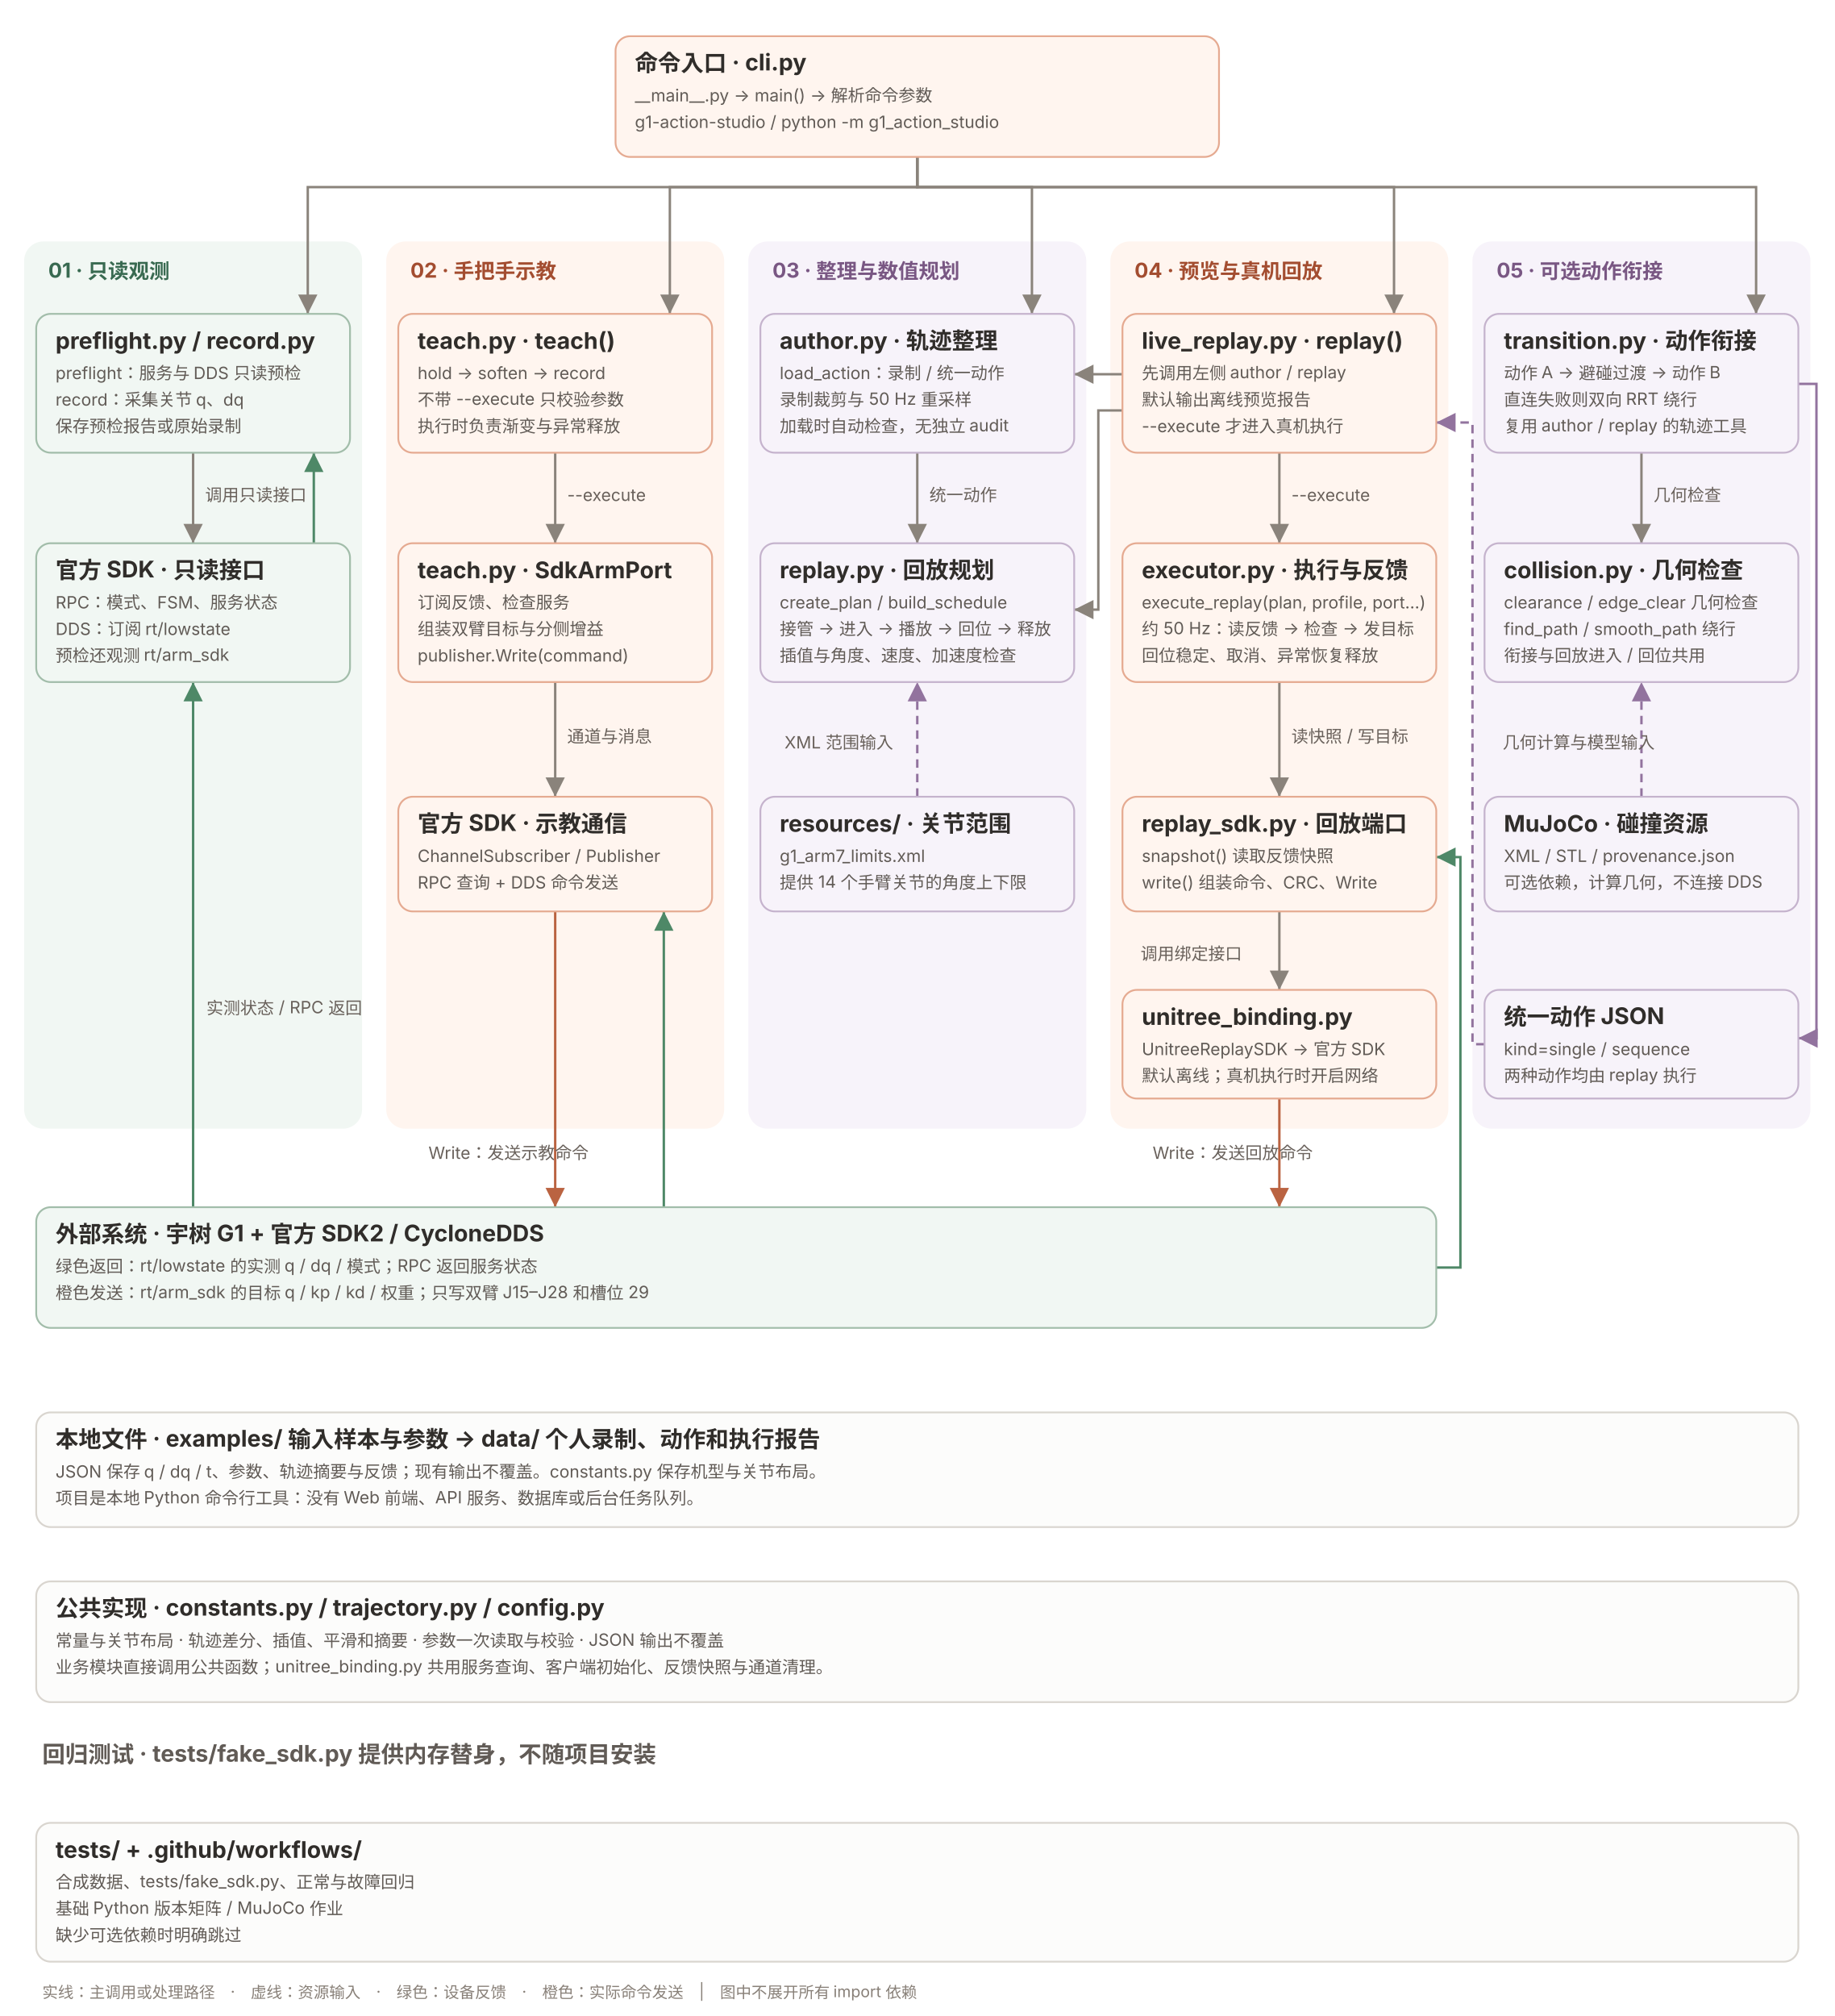
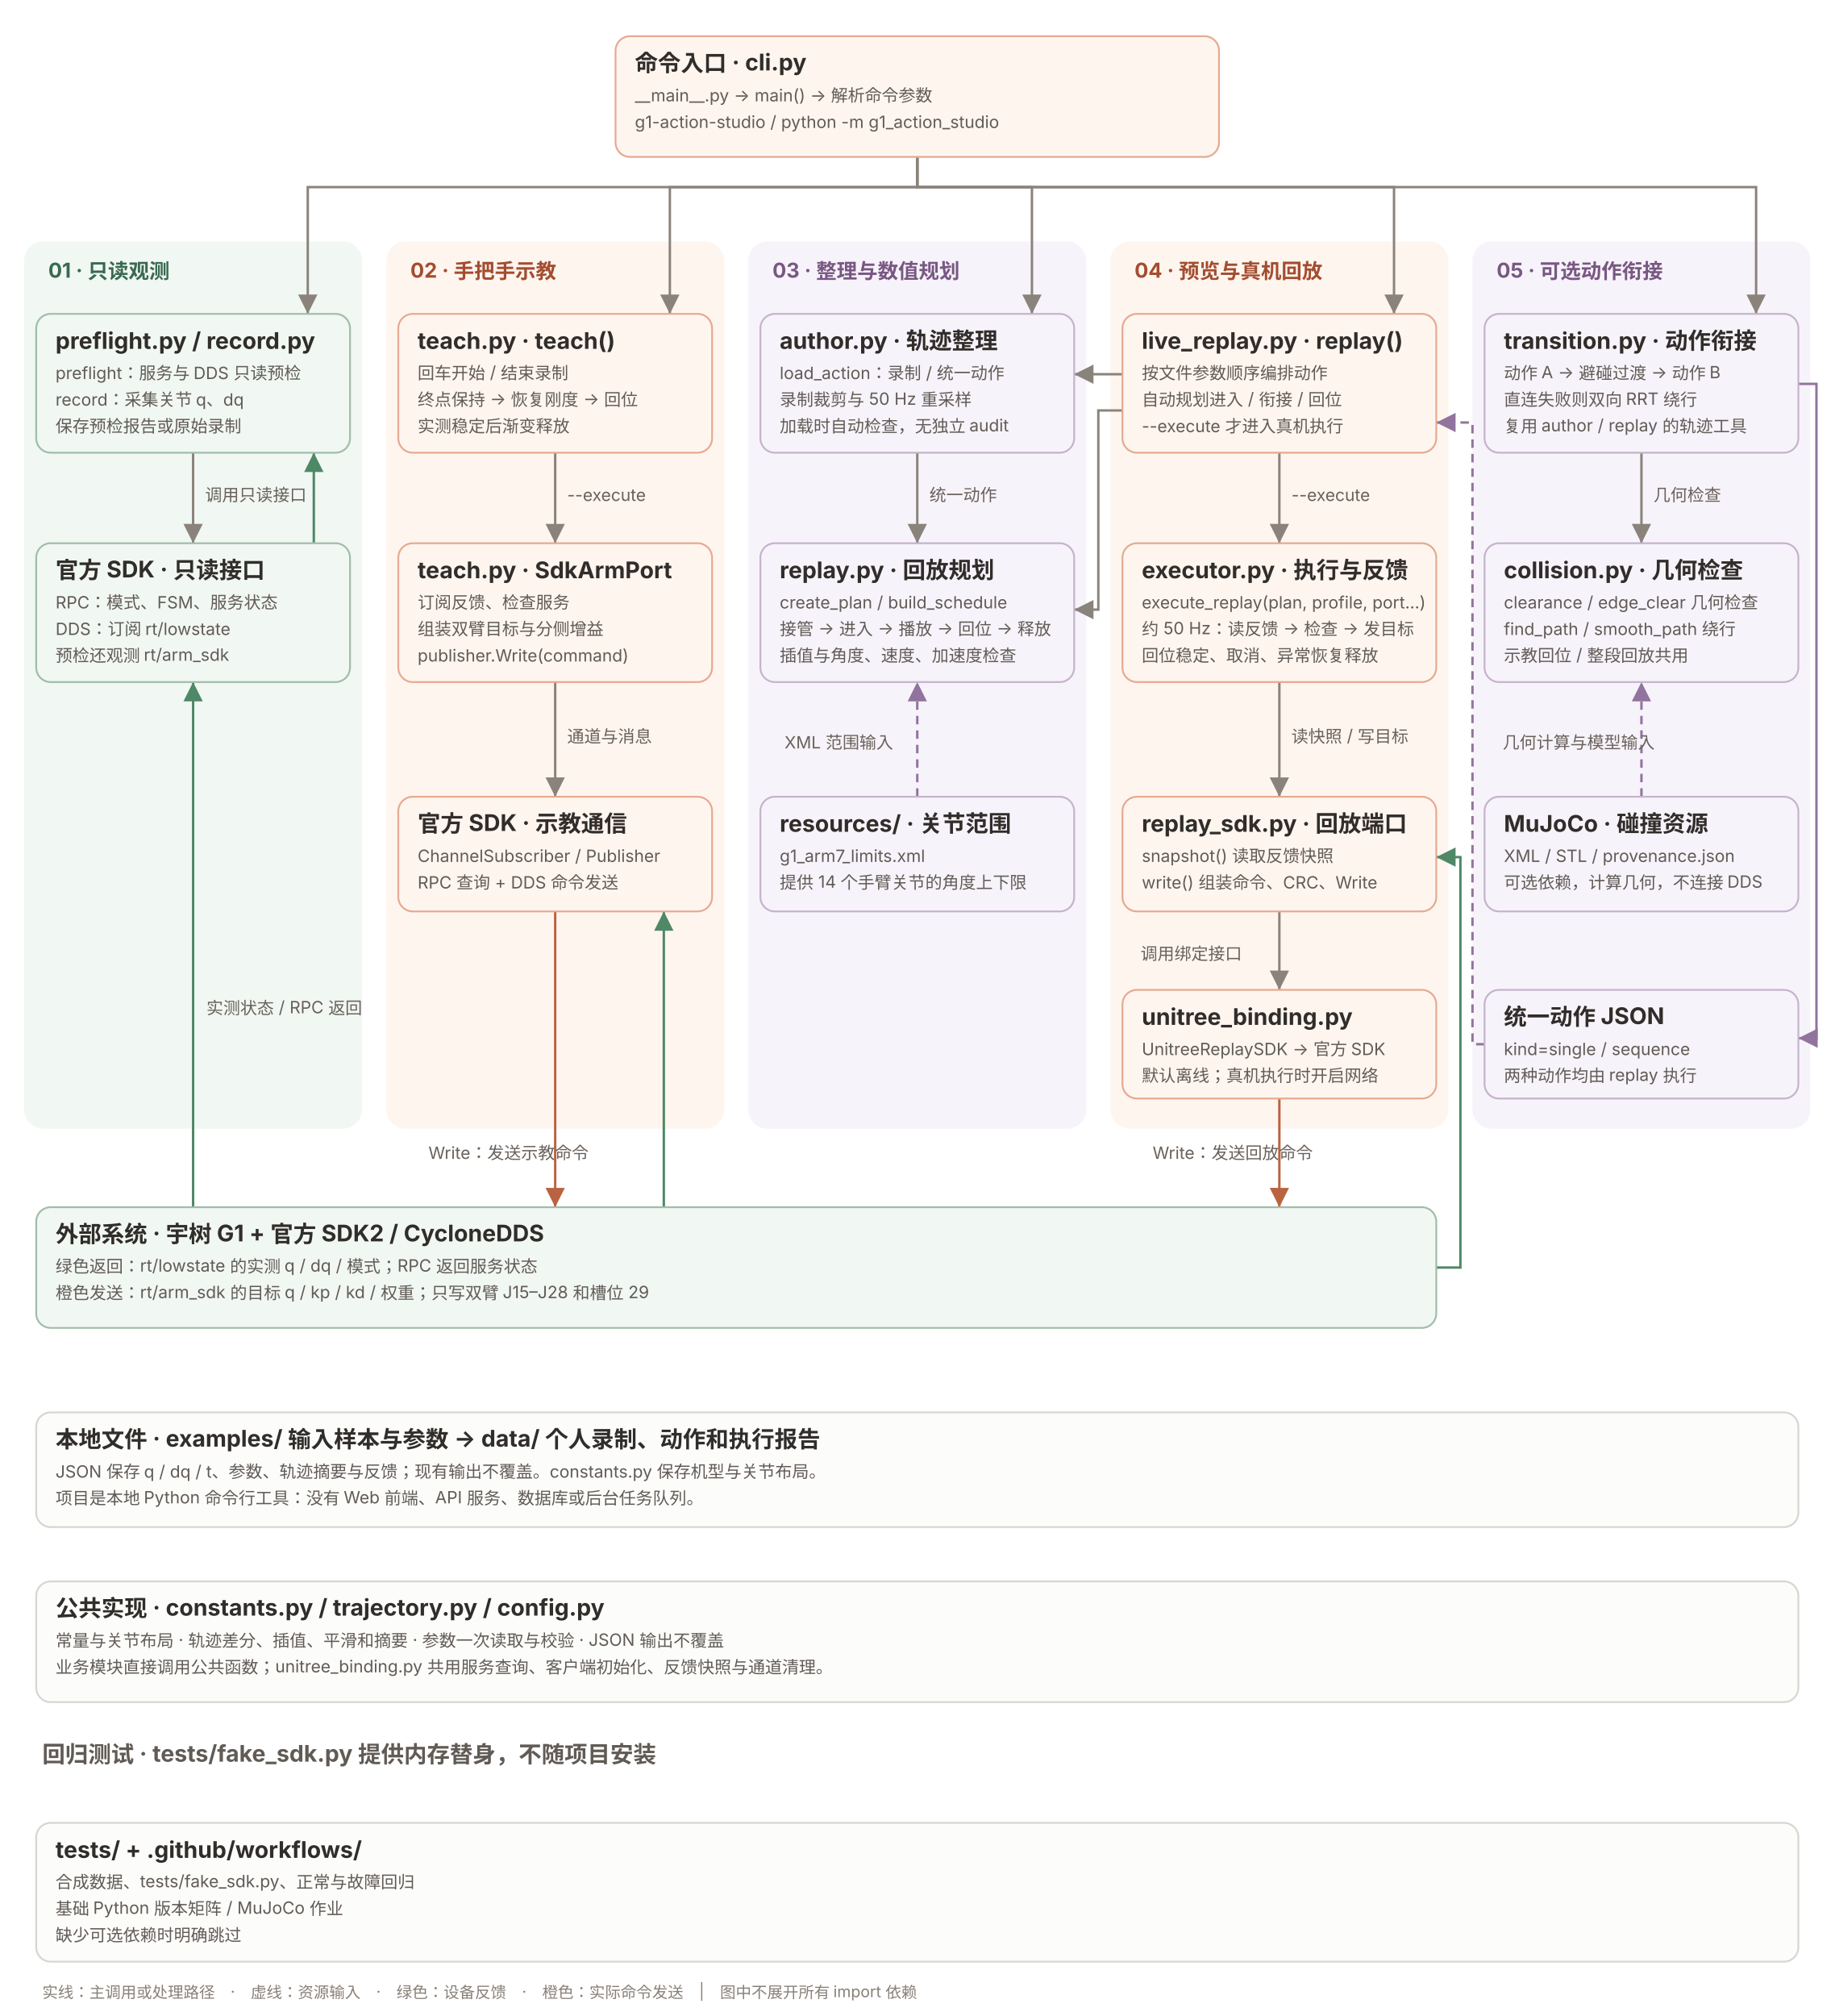
<svg xmlns="http://www.w3.org/2000/svg" viewBox="0 0 1520 1670" role="img" aria-labelledby="diagram-title diagram-description">
  <defs>
    <marker id="arrow-gray" viewBox="0 0 10 10" refX="10" refY="5" markerWidth="8" markerHeight="8" orient="auto-start-reverse">
      <path d="M 0 0 L 10 5 L 0 10 z" fill="#8A837B" />
    </marker>
    <marker id="arrow-orange" viewBox="0 0 10 10" refX="10" refY="5" markerWidth="8" markerHeight="8" orient="auto-start-reverse">
      <path d="M 0 0 L 10 5 L 0 10 z" fill="#BA6341" />
    </marker>
    <marker id="arrow-green" viewBox="0 0 10 10" refX="10" refY="5" markerWidth="8" markerHeight="8" orient="auto-start-reverse">
      <path d="M 0 0 L 10 5 L 0 10 z" fill="#4E8867" />
    </marker>
    <marker id="arrow-plum" viewBox="0 0 10 10" refX="10" refY="5" markerWidth="8" markerHeight="8" orient="auto-start-reverse">
      <path d="M 0 0 L 10 5 L 0 10 z" fill="#92739E" />
    </marker>
  </defs>
  <style>text{font-family:Inter,"Microsoft YaHei","PingFang SC",sans-serif} .title{font-size:19px;font-weight:650;fill:#302D2A}.line{font-size:14px;fill:#615B56}.label{font-size:14px;fill:#69615B}.node{cursor:pointer;transition:opacity .16s}.dim{opacity:.15}.node:focus rect{stroke:#292624;stroke-width:3}</style>
  <rect x="20" y="200" width="280" height="735" rx="16" fill="#F1F7F3" />
  <text x="40" y="230" font-size="17" font-weight="650" fill="#396A51">01 · 只读观测</text>
  <rect x="320" y="200" width="280" height="735" rx="16" fill="#FFF5EF" />
  <text x="340" y="230" font-size="17" font-weight="650" fill="#A34D30">02 · 手把手示教</text>
  <rect x="620" y="200" width="280" height="735" rx="16" fill="#F7F3FA" />
  <text x="640" y="230" font-size="17" font-weight="650" fill="#795783">03 · 整理与数值规划</text>
  <rect x="920" y="200" width="280" height="735" rx="16" fill="#FFF5EF" />
  <text x="940" y="230" font-size="17" font-weight="650" fill="#A34D30">04 · 预览与真机回放</text>
  <rect x="1220" y="200" width="280" height="735" rx="16" fill="#F7F3FA" />
  <text x="1240" y="230" font-size="17" font-weight="650" fill="#795783">05 · 可选动作衔接</text>
  <path d="M760 130 V155 H255 V260" fill="none" stroke="#8A837B" stroke-width="2" marker-end="url(#arrow-gray)" />
  <path d="M760 130 V155 H555 V260" fill="none" stroke="#8A837B" stroke-width="2" marker-end="url(#arrow-gray)" />
  <path d="M760 130 V155 H855 V260" fill="none" stroke="#8A837B" stroke-width="2" marker-end="url(#arrow-gray)" />
  <path d="M760 130 V155 H1155 V260" fill="none" stroke="#8A837B" stroke-width="2" marker-end="url(#arrow-gray)" />
  <path d="M760 130 V155 H1455 V260" fill="none" stroke="#8A837B" stroke-width="2" marker-end="url(#arrow-gray)" />
  <path d="M160 375 V450" fill="none" stroke="#8A837B" stroke-width="2" marker-end="url(#arrow-gray)" />
  <text class="label" x="170" y="415">调用只读接口</text>
  <path d="M260 450 V375" fill="none" stroke="#4E8867" stroke-width="2" marker-end="url(#arrow-green)" />
  <path d="M160 1000 V565" fill="none" stroke="#4E8867" stroke-width="2" marker-end="url(#arrow-green)" />
  <text class="label" x="171" y="840">实测状态 / RPC 返回</text>
  <path d="M460 375 V450" fill="none" stroke="#8A837B" stroke-width="2" marker-end="url(#arrow-gray)" />
  <text class="label" x="470" y="415">--execute</text>
  <path d="M460 565 V660" fill="none" stroke="#8A837B" stroke-width="2" marker-end="url(#arrow-gray)" />
  <text class="label" x="470" y="615">通道与消息</text>
  <path d="M460 755 V1000" fill="none" stroke="#BA6341" stroke-width="2" marker-end="url(#arrow-orange)" />
  <text class="label" x="355" y="960">Write：发送示教命令</text>
  <path d="M550 1000 V755" fill="none" stroke="#4E8867" stroke-width="2" marker-end="url(#arrow-green)" />
  <path d="M760 375 V450" fill="none" stroke="#8A837B" stroke-width="2" marker-end="url(#arrow-gray)" />
  <text class="label" x="770" y="415">统一动作</text>
  <path d="M760 660 V565" fill="none" stroke="#92739E" stroke-width="2" stroke-dasharray="7 5" marker-end="url(#arrow-plum)" />
  <text class="label" x="650" y="620">XML 范围输入</text>
  <path d="M930 310 H890" fill="none" stroke="#8A837B" stroke-width="2" marker-end="url(#arrow-gray)" />
  <path d="M930 340 H910 V505 H890" fill="none" stroke="#8A837B" stroke-width="2" marker-end="url(#arrow-gray)" />
  <path d="M1060 375 V450" fill="none" stroke="#8A837B" stroke-width="2" marker-end="url(#arrow-gray)" />
  <text class="label" x="1070" y="415">--execute</text>
  <path d="M1060 565 V660" fill="none" stroke="#8A837B" stroke-width="2" marker-end="url(#arrow-gray)" />
  <text class="label" x="1070" y="615">读快照 / 写目标</text>
  <path d="M1060 755 V820" fill="none" stroke="#8A837B" stroke-width="2" marker-end="url(#arrow-gray)" />
  <text class="label" x="945" y="795">调用绑定接口</text>
  <path d="M1060 910 V1000" fill="none" stroke="#BA6341" stroke-width="2" marker-end="url(#arrow-orange)" />
  <text class="label" x="955" y="960">Write：发送回放命令</text>
  <path d="M1190 1050 H1210 V710 H1190" fill="none" stroke="#4E8867" stroke-width="2" marker-end="url(#arrow-green)" />
  <path d="M1360 375 V450" fill="none" stroke="#8A837B" stroke-width="2" marker-end="url(#arrow-gray)" />
  <text class="label" x="1370" y="415">几何检查</text>
  <path d="M1360 660 V565" fill="none" stroke="#92739E" stroke-width="2" stroke-dasharray="7 5" marker-end="url(#arrow-plum)" />
  <text class="label" x="1245" y="620">几何计算与模型输入</text>
  <path d="M1490 318 H1505 V860 H1490" fill="none" stroke="#92739E" stroke-width="2" marker-end="url(#arrow-plum)" />
  <path d="M1230 865 H1220 V350 H1190" fill="none" stroke="#92739E" stroke-width="2" stroke-dasharray="7 5" marker-end="url(#arrow-plum)" />
  <g class="node" id="entry" data-route="all" tabindex="0" role="button" aria-label="命令入口 · cli.py">
    <rect x="510" y="30" width="500" height="100" rx="12" fill="#FFF5EF" stroke="#E5AA91" stroke-width="1.5" />
    <text class="title" x="526" y="59">命令入口 · cli.py</text>
    <text class="line" x="526" y="84">__main__.py → main() → 解析命令参数</text>
    <text class="line" x="526" y="106">g1-action-studio / python -m g1_action_studio</text>
  </g>
  <g class="node" id="observe" data-route="observe" tabindex="0" role="button" aria-label="preflight.py / record.py">
    <rect x="30" y="260" width="260" height="115" rx="12" fill="#F1F7F3" stroke="#A2BDAA" stroke-width="1.5" />
    <text class="title" x="46" y="289">preflight.py / record.py</text>
    <text class="line" x="46" y="314">preflight：服务与 DDS 只读预检</text>
    <text class="line" x="46" y="336">record：采集关节 q、dq</text>
    <text class="line" x="46" y="358">保存预检报告或原始录制</text>
  </g>
  <g class="node" id="read_sdk" data-route="observe" tabindex="0" role="button" aria-label="官方 SDK · 只读接口">
    <rect x="30" y="450" width="260" height="115" rx="12" fill="#F1F7F3" stroke="#A2BDAA" stroke-width="1.5" />
    <text class="title" x="46" y="479">官方 SDK · 只读接口</text>
    <text class="line" x="46" y="504">RPC：模式、FSM、服务状态</text>
    <text class="line" x="46" y="526">DDS：订阅 rt/lowstate</text>
    <text class="line" x="46" y="548">预检还观测 rt/arm_sdk</text>
  </g>
  <g class="node" id="teach" data-route="teach" tabindex="0" role="button" aria-label="teach.py · teach()">
    <rect x="330" y="260" width="260" height="115" rx="12" fill="#FFF5EF" stroke="#E5AA91" stroke-width="1.5" />
    <text class="title" x="346" y="289">teach.py · teach()</text>
-     <text class="line" x="346" y="314">hold → soften → record</text>
-     <text class="line" x="346" y="336">不带 --execute 只校验参数</text>
-     <text class="line" x="346" y="358">执行时负责渐变与异常释放</text>
+     <text class="line" x="346" y="314">回车开始 / 结束录制</text>
+     <text class="line" x="346" y="336">终点保持 → 恢复刚度 → 回位</text>
+     <text class="line" x="346" y="358">实测稳定后渐变释放</text>
  </g>
  <g class="node" id="teach_port" data-route="teach" tabindex="0" role="button" aria-label="teach.py · SdkArmPort">
    <rect x="330" y="450" width="260" height="115" rx="12" fill="#FFF5EF" stroke="#E5AA91" stroke-width="1.5" />
    <text class="title" x="346" y="479">teach.py · SdkArmPort</text>
    <text class="line" x="346" y="504">订阅反馈、检查服务</text>
    <text class="line" x="346" y="526">组装双臂目标与分侧增益</text>
    <text class="line" x="346" y="548">publisher.Write(command)</text>
  </g>
  <g class="node" id="teach_sdk" data-route="teach" tabindex="0" role="button" aria-label="官方 SDK · 示教通信">
    <rect x="330" y="660" width="260" height="95" rx="12" fill="#FFF5EF" stroke="#E5AA91" stroke-width="1.5" />
    <text class="title" x="346" y="689">官方 SDK · 示教通信</text>
    <text class="line" x="346" y="714">ChannelSubscriber / Publisher</text>
    <text class="line" x="346" y="736">RPC 查询 + DDS 命令发送</text>
  </g>
  <g class="node" id="author" data-route="offline replay collision" tabindex="0" role="button" aria-label="author.py · 轨迹整理">
    <rect x="630" y="260" width="260" height="115" rx="12" fill="#F7F3FA" stroke="#C5B3CD" stroke-width="1.5" />
    <text class="title" x="646" y="289">author.py · 轨迹整理</text>
    <text class="line" x="646" y="314">load_action：录制 / 统一动作</text>
    <text class="line" x="646" y="336">录制裁剪与 50 Hz 重采样</text>
    <text class="line" x="646" y="358">加载时自动检查，无独立 audit</text>
  </g>
  <g class="node" id="plan" data-route="offline replay collision" tabindex="0" role="button" aria-label="replay.py · 回放规划">
    <rect x="630" y="450" width="260" height="115" rx="12" fill="#F7F3FA" stroke="#C5B3CD" stroke-width="1.5" />
    <text class="title" x="646" y="479">replay.py · 回放规划</text>
    <text class="line" x="646" y="504">create_plan / build_schedule</text>
    <text class="line" x="646" y="526">接管 → 进入 → 播放 → 回位 → 释放</text>
    <text class="line" x="646" y="548">插值与角度、速度、加速度检查</text>
  </g>
  <g class="node" id="limits" data-route="offline replay" tabindex="0" role="button" aria-label="resources/ · 关节范围">
    <rect x="630" y="660" width="260" height="95" rx="12" fill="#F7F3FA" stroke="#C5B3CD" stroke-width="1.5" />
    <text class="title" x="646" y="689">resources/ · 关节范围</text>
    <text class="line" x="646" y="714">g1_arm7_limits.xml</text>
    <text class="line" x="646" y="736">提供 14 个手臂关节的角度上下限</text>
  </g>
  <g class="node" id="live" data-route="replay" tabindex="0" role="button" aria-label="live_replay.py · replay()">
    <rect x="930" y="260" width="260" height="115" rx="12" fill="#FFF5EF" stroke="#E5AA91" stroke-width="1.5" />
    <text class="title" x="946" y="289">live_replay.py · replay()</text>
-     <text class="line" x="946" y="314">先调用左侧 author / replay</text>
-     <text class="line" x="946" y="336">默认输出离线预览报告</text>
+     <text class="line" x="946" y="314">按文件参数顺序编排动作</text>
+     <text class="line" x="946" y="336">自动规划进入 / 衔接 / 回位</text>
    <text class="line" x="946" y="358">--execute 才进入真机执行</text>
  </g>
  <g class="node" id="executor" data-route="replay" tabindex="0" role="button" aria-label="executor.py · 执行与反馈">
    <rect x="930" y="450" width="260" height="115" rx="12" fill="#FFF5EF" stroke="#E5AA91" stroke-width="1.5" />
    <text class="title" x="946" y="479">executor.py · 执行与反馈</text>
    <text class="line" x="946" y="504">execute_replay(plan, profile, port…)</text>
    <text class="line" x="946" y="526">约 50 Hz：读反馈 → 检查 → 发目标</text>
    <text class="line" x="946" y="548">回位稳定、取消、异常恢复释放</text>
  </g>
  <g class="node" id="replay_port" data-route="replay" tabindex="0" role="button" aria-label="replay_sdk.py · 回放端口">
    <rect x="930" y="660" width="260" height="95" rx="12" fill="#FFF5EF" stroke="#E5AA91" stroke-width="1.5" />
    <text class="title" x="946" y="689">replay_sdk.py · 回放端口</text>
    <text class="line" x="946" y="714">snapshot() 读取反馈快照</text>
    <text class="line" x="946" y="736">write() 组装命令、CRC、Write</text>
  </g>
  <g class="node" id="binding" data-route="replay" tabindex="0" role="button" aria-label="unitree_binding.py">
    <rect x="930" y="820" width="260" height="90" rx="12" fill="#FFF5EF" stroke="#E5AA91" stroke-width="1.5" />
    <text class="title" x="946" y="849">unitree_binding.py</text>
    <text class="line" x="946" y="874">UnitreeReplaySDK → 官方 SDK</text>
    <text class="line" x="946" y="896">默认离线；真机执行时开启网络</text>
  </g>
  <g class="node" id="transition" data-route="collision" tabindex="0" role="button" aria-label="transition.py · 动作衔接">
    <rect x="1230" y="260" width="260" height="115" rx="12" fill="#F7F3FA" stroke="#C5B3CD" stroke-width="1.5" />
    <text class="title" x="1246" y="289">transition.py · 动作衔接</text>
    <text class="line" x="1246" y="314">动作 A → 避碰过渡 → 动作 B</text>
    <text class="line" x="1246" y="336">直连失败则双向 RRT 绕行</text>
    <text class="line" x="1246" y="358">复用 author / replay 的轨迹工具</text>
  </g>
-   <g class="node" id="collision" data-route="collision replay" tabindex="0" role="button" aria-label="collision.py · 几何检查">
+   <g class="node" id="collision" data-route="collision replay teach" tabindex="0" role="button" aria-label="collision.py · 几何检查">
    <rect x="1230" y="450" width="260" height="115" rx="12" fill="#F7F3FA" stroke="#C5B3CD" stroke-width="1.5" />
    <text class="title" x="1246" y="479">collision.py · 几何检查</text>
    <text class="line" x="1246" y="504">clearance / edge_clear 几何检查</text>
    <text class="line" x="1246" y="526">find_path / smooth_path 绕行</text>
-     <text class="line" x="1246" y="548">衔接与回放进入 / 回位共用</text>
+     <text class="line" x="1246" y="548">示教回位 / 整段回放共用</text>
  </g>
  <g class="node" id="mujoco" data-route="collision" tabindex="0" role="button" aria-label="MuJoCo · 碰撞资源">
    <rect x="1230" y="660" width="260" height="95" rx="12" fill="#F7F3FA" stroke="#C5B3CD" stroke-width="1.5" />
    <text class="title" x="1246" y="689">MuJoCo · 碰撞资源</text>
    <text class="line" x="1246" y="714">XML / STL / provenance.json</text>
    <text class="line" x="1246" y="736">可选依赖，计算几何，不连接 DDS</text>
  </g>
  <g class="node" id="offline_output" data-route="collision" tabindex="0" role="button" aria-label="统一动作 JSON">
    <rect x="1230" y="820" width="260" height="90" rx="12" fill="#F7F3FA" stroke="#C5B3CD" stroke-width="1.5" />
    <text class="title" x="1246" y="849">统一动作 JSON</text>
    <text class="line" x="1246" y="874">kind=single / sequence</text>
    <text class="line" x="1246" y="896">两种动作均由 replay 执行</text>
  </g>
  <g class="node" id="robot" data-route="observe teach replay" tabindex="0" role="button" aria-label="外部系统 · 宇树 G1 + 官方 SDK2 / CycloneDDS">
    <rect x="30" y="1000" width="1160" height="100" rx="12" fill="#F1F7F3" stroke="#A2BDAA" stroke-width="1.5" />
    <text class="title" x="46" y="1029">外部系统 · 宇树 G1 + 官方 SDK2 / CycloneDDS</text>
    <text class="line" x="46" y="1054">绿色返回：rt/lowstate 的实测 q / dq / 模式；RPC 返回服务状态</text>
    <text class="line" x="46" y="1076">橙色发送：rt/arm_sdk 的目标 q / kp / kd / 权重；只写双臂 J15–J28 和槽位 29</text>
  </g>
  <g class="node" id="files" data-route="all" tabindex="0" role="button" aria-label="本地文件 · examples/ 输入样本与参数 → data/ 个人录制、动作和执行报告">
    <rect x="30" y="1170" width="1460" height="95" rx="12" fill="#FCFCFB" stroke="#D9D5CF" stroke-width="1.5" />
    <text class="title" x="46" y="1199">本地文件 · examples/ 输入样本与参数 → data/ 个人录制、动作和执行报告</text>
    <text class="line" x="46" y="1224">JSON 保存 q / dq / t、参数、轨迹摘要与反馈；现有输出不覆盖。constants.py 保存机型与关节布局。</text>
    <text class="line" x="46" y="1246">项目是本地 Python 命令行工具：没有 Web 前端、API 服务、数据库或后台任务队列。</text>
  </g>
  <g class="node" id="shared" data-route="all" tabindex="0" role="button" aria-label="公共实现 · constants.py / trajectory.py / config.py">
    <rect x="30" y="1310" width="1460" height="100" rx="12" fill="#FCFCFB" stroke="#D9D5CF" stroke-width="1.5" />
    <text class="title" x="46" y="1339">公共实现 · constants.py / trajectory.py / config.py</text>
    <text class="line" x="46" y="1364">常量与关节布局 · 轨迹差分、插值、平滑和摘要 · 参数一次读取与校验 · JSON 输出不覆盖</text>
    <text class="line" x="46" y="1386">业务模块直接调用公共函数；unitree_binding.py 共用服务查询、客户端初始化、反馈快照与通道清理。</text>
  </g>
  <g class="node" id="tests" data-route="tests" tabindex="0" role="button" aria-label="tests/ + .github/workflows/">
    <rect x="30" y="1510" width="1460" height="115" rx="12" fill="#FCFCFB" stroke="#D9D5CF" stroke-width="1.5" />
    <text class="title" x="46" y="1539">tests/ + .github/workflows/</text>
    <text class="line" x="46" y="1564">合成数据、tests/fake_sdk.py、正常与故障回归</text>
    <text class="line" x="46" y="1586">基础 Python 版本矩阵 / MuJoCo 作业</text>
    <text class="line" x="46" y="1608">缺少可选依赖时明确跳过</text>
  </g>
  <text x="35" y="1460" font-size="19" font-weight="650" fill="#615B56">回归测试 · tests/fake_sdk.py 提供内存替身，不随项目安装</text>
  <text x="35" y="1655" font-size="13" fill="#888078">实线：主调用或处理路径　·　虚线：资源输入　·　绿色：设备反馈　·　橙色：实际命令发送　|　图中不展开所有 import 依赖</text>
</svg>
